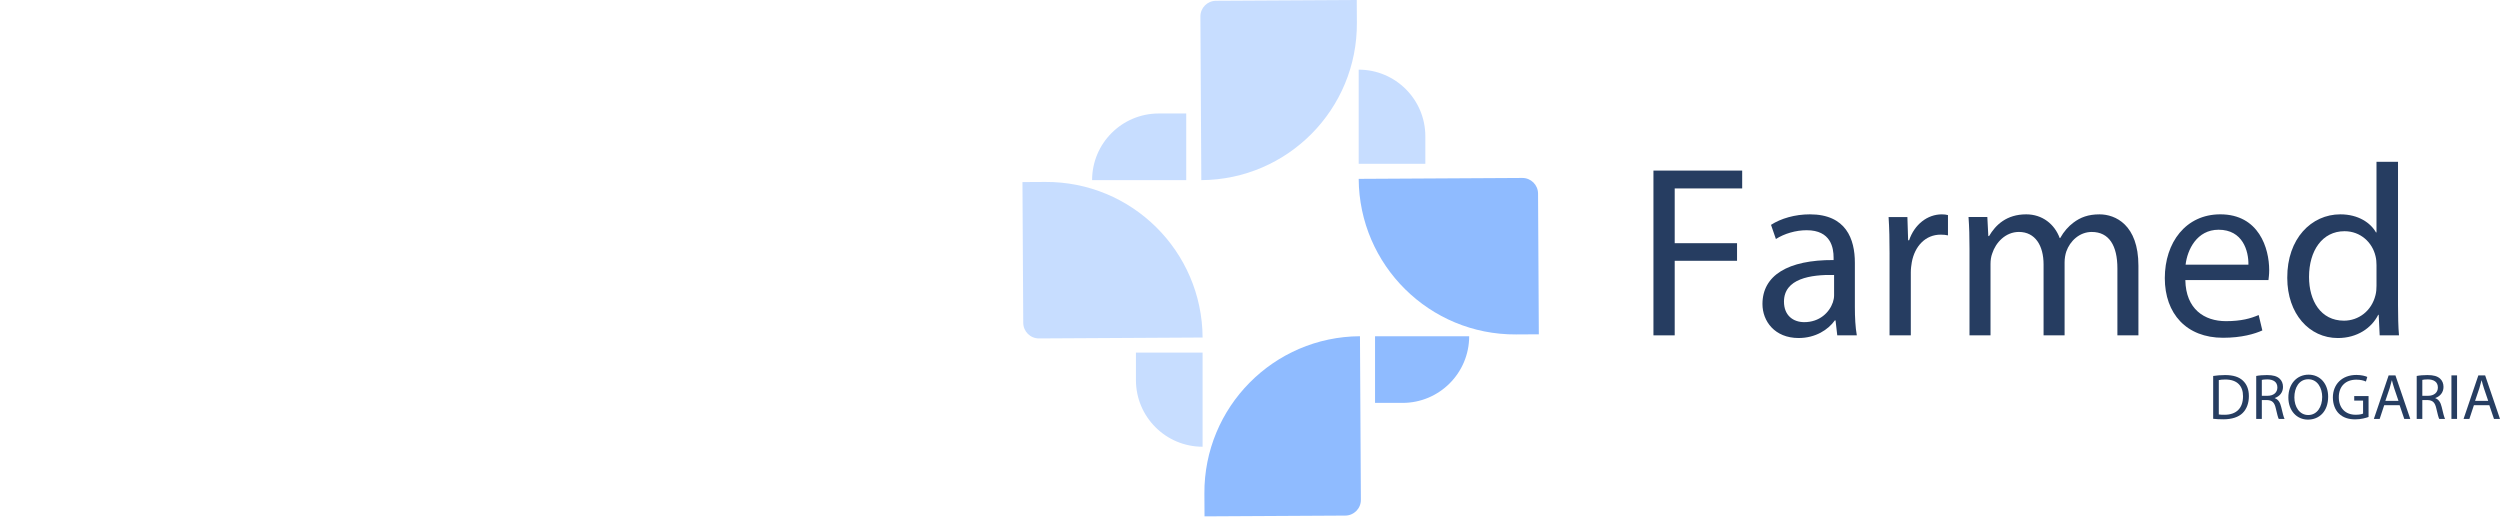
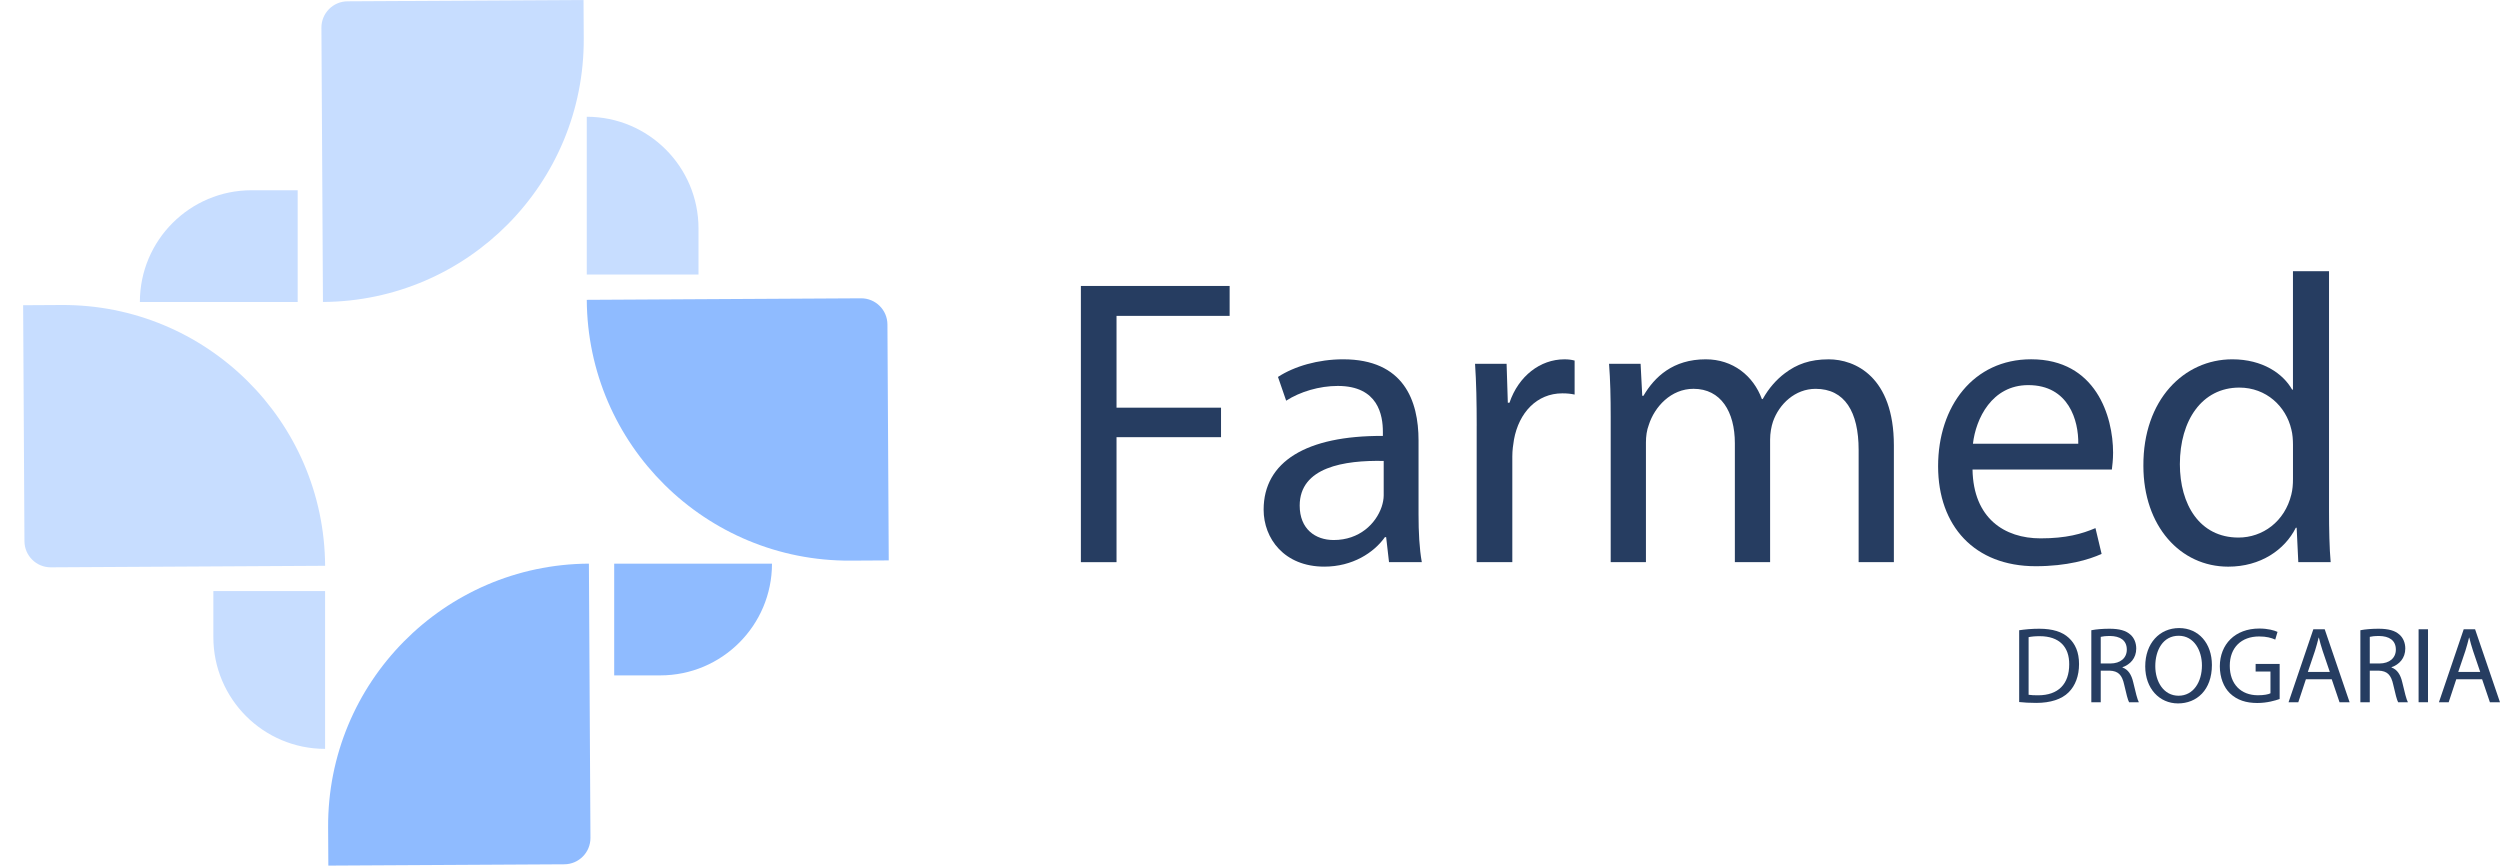
- <svg xmlns="http://www.w3.org/2000/svg" version="1.1" viewBox="0 0 1883.69 389.08">
+ <svg xmlns="http://www.w3.org/2000/svg" version="1.1" viewBox="760 0 1123.69 389.08">
  <defs>
    <style>
      .st0 {
        fill: #263d61;
      }

      .st1 {
        fill: #c7ddff;
      }

      .st2 {
        fill: #cce0ff;
      }

      .st3 {
        fill: #58606e;
      }

      .st4 {
        display: none;
      }

      .st5 {
        fill: #b5d2ff;
      }

      .st6 {
        fill: #8fbbff;
      }
    </style>
  </defs>
  <g id="Backup" class="st4">
    <g>
      <g id="_x3C_Repetição_radial_x3E_">
        <path class="st2" d="M85.68,247.73h5.53c20.92,0,37.9,16.98,37.9,37.9h-39.63c-2.1,0-3.8-1.7-3.8-3.8v-34.1h0Z" transform="translate(-158.68 375.57) rotate(-90.32)" />
        <path class="st2" d="M129.88,244.86h22.81c0,8.91-7.24,16.15-16.15,16.15h-6.66v-16.15h0Z" />
      </g>
      <g id="_x3C_Repetição_radial_x3E_1" data-name="_x3C_Repetição_radial_x3E_">
        <path class="st2" d="M44.56,207.38h5.53c20.92,0,37.9,16.98,37.9,37.9h-39.63c-2.1,0-3.8-1.7-3.8-3.8v-34.1h0Z" transform="translate(-1.26 .37) rotate(-.32)" />
        <path class="st2" d="M68.62,252.15h22.81c0,8.91-7.24,16.15-16.15,16.15h-6.66v-16.15h0Z" transform="translate(340.25 180.2) rotate(90)" />
      </g>
      <g id="_x3C_Repetição_radial_x3E_2" data-name="_x3C_Repetição_radial_x3E_">
        <path class="st2" d="M84.91,166.26h5.53c20.92,0,37.9,16.98,37.9,37.9h-39.63c-2.1,0-3.8-1.7-3.8-3.8v-34.1h0Z" transform="translate(291.24 77.56) rotate(89.68)" />
        <path class="st2" d="M61.33,190.89h22.81c0,8.91-7.24,16.15-16.15,16.15h-6.66v-16.15h0Z" transform="translate(145.47 397.92) rotate(-180)" />
      </g>
      <g id="_x3C_Repetição_radial_x3E_3" data-name="_x3C_Repetição_radial_x3E_">
        <path class="st2" d="M126.03,206.61h5.53c20.92,0,37.9,16.98,37.9,37.9h-39.63c-2.1,0-3.8-1.7-3.8-3.8v-34.1h0Z" transform="translate(296.75 450.29) rotate(179.68)" />
        <path class="st2" d="M122.59,183.6h22.81c0,8.91-7.24,16.15-16.15,16.15h-6.66v-16.15h0Z" transform="translate(-57.68 325.67) rotate(-90)" />
      </g>
    </g>
    <g>
      <g id="_x3C_Repetição_radial_x3E_4" data-name="_x3C_Repetição_radial_x3E_">
        <path class="st2" d="M61.1,227.9h21.36c20.92,0,37.9,16.98,37.9,37.9v13.82h-55.47c-2.1,0-3.8-1.7-3.8-3.8v-47.92h0Z" transform="translate(-162.52 345.91) rotate(-90.32)" />
        <path class="st2" d="M121.41,223.98h31.12v5.89c0,8.91-7.24,16.15-16.15,16.15h-14.98v-22.04h0Z" />
      </g>
      <g id="_x3C_Repetição_radial_x3E_5" data-name="_x3C_Repetição_radial_x3E_">
        <path class="st2" d="M116.15,171.78h21.36c20.92,0,37.9,16.98,37.9,37.9v13.82h-55.47c-2.1,0-3.8-1.7-3.8-3.8v-47.92h0Z" transform="translate(292.67 394.47) rotate(179.68)" />
      </g>
    </g>
    <g id="Logo">
      <g>
        <path class="st3" d="M4.68,298.77h27.76v7.3H13.34v10.97h17.94v7.19H13.34v17.86H4.68v-43.32Z" />
        <path class="st3" d="M62.71,333.61c0,2.21.14,6.16.45,8.48h-7.53c-.25-.98-.44-2.95-.5-3.96-1.36,2.66-4.43,4.53-9.16,4.53-8.09,0-10.96-5.05-10.96-9.99,0-5.89,4.08-10.75,15.43-10.75h3.85v-2.38c0-2.67-.83-4.75-4.67-4.75s-4.72,1.94-5.02,4.35h-8.31c.35-5.17,3.44-10.41,13.47-10.41,7.73,0,12.96,2.66,12.96,10.76v14.11ZM54.57,327.42h-3.98c-5.87,0-6.96,2.39-6.96,4.58s1.33,4.15,4.6,4.15c5.13,0,6.34-3.41,6.34-8.04v-.69Z" />
        <path class="st3" d="M70.8,320.45c0-5.38,0-8.83-.13-11.08h8.37c.17,1.41.23,3.49.23,5.74,1.1-2.75,3.97-6.24,9.9-6.26v8.69c-6.74-.11-9.79,2.17-9.79,9.69v14.87h-8.59v-21.64Z" />
        <path class="st3" d="M93.93,319.51c0-6.46-.06-8.64-.13-10.14h8.31c.17,1.09.25,2.65.29,3.88,1.72-2.62,4.6-4.51,9.08-4.51s7.01,2.21,8.16,5.09c1.45-2.6,4.93-5.09,9.79-5.09,5.54,0,10.43,2.94,10.43,11.4v21.95h-8.42v-20.55c0-2.94-1.06-5.78-4.69-5.78-3.96,0-5.59,2.83-5.59,7.7v18.63h-8.42v-20.81c0-2.95-1.38-5.46-4.72-5.46-3.72,0-5.62,2.29-5.62,8.05v18.22h-8.48v-22.58Z" />
        <path class="st3" d="M154.75,327.67c0,4.02,1.53,8.27,6.39,8.27,3.89,0,5.11-2.42,5.58-3.87h8.42c-1.59,5.43-5.41,10.6-14.26,10.6-10.46,0-14.8-7.13-14.8-16.9,0-8.1,4.06-17.03,15.16-17.03s14.3,7.84,14.3,16.26c0,.45-.06,2.17-.11,2.67h-20.69ZM167.17,322.06c-.13-3.69-1.62-6.87-6.05-6.87-4.88,0-6.09,3.95-6.25,6.87h12.3Z" />
        <path class="st3" d="M210.37,296.12v36.85c0,3.82.06,7.21.13,9.12h-8.37c-.12-.88-.29-2.8-.29-3.86-1.55,2.85-3.99,4.49-9.19,4.49-8.34,0-12.65-6.81-12.65-16.92s5.27-17.06,14.09-17.06c4.87,0,6.97,1.67,7.7,2.98v-15.6h8.59ZM188.78,325.49c0,6.13,2.06,10.26,6.71,10.26,5.61,0,6.69-3.8,6.69-10.19,0-7-1.4-9.8-6.42-9.8-4.23,0-6.97,3.22-6.97,9.74Z" />
      </g>
      <g>
        <path class="st6" d="M85.68,247.73h5.53c20.92,0,37.9,16.98,37.9,37.9h-39.63c-2.1,0-3.8-1.7-3.8-3.8v-34.1h0Z" transform="translate(-158.68 375.57) rotate(-90.32)" />
        <path class="st6" d="M129.88,244.86h22.81c0,8.91-7.24,16.15-16.15,16.15h-6.66v-16.15h0Z" />
        <path class="st6" d="M126.03,206.61h5.53c20.92,0,37.9,16.98,37.9,37.9h-39.63c-2.1,0-3.8-1.7-3.8-3.8v-34.1h0Z" transform="translate(296.75 450.29) rotate(179.68)" />
      </g>
      <g>
        <path class="st5" d="M44.56,207.38h5.53c20.92,0,37.9,16.98,37.9,37.9h-39.63c-2.1,0-3.8-1.7-3.8-3.8v-34.1h0Z" transform="translate(-1.26 .37) rotate(-.32)" />
        <path class="st5" d="M68.62,252.15h22.81c0,8.91-7.24,16.15-16.15,16.15h-6.66v-16.15h0Z" transform="translate(340.25 180.2) rotate(90)" />
        <path class="st5" d="M84.91,166.26h5.53c20.92,0,37.9,16.98,37.9,37.9h-39.63c-2.1,0-3.8-1.7-3.8-3.8v-34.1h0Z" transform="translate(291.24 77.56) rotate(89.68)" />
        <path class="st5" d="M61.33,190.89h22.81c0,8.91-7.24,16.15-16.15,16.15h-6.66v-16.15h0Z" transform="translate(145.47 397.92) rotate(-180)" />
        <path class="st5" d="M122.59,183.6h22.81c0,8.91-7.24,16.15-16.15,16.15h-6.66v-16.15h0Z" transform="translate(-57.68 325.67) rotate(-90)" />
      </g>
    </g>
  </g>
  <g id="Camada_1">
    <g>
      <g>
        <path class="st0" d="M1245.83,128.53h66.86v13.45h-50.84v41.26h46.97v13.26h-46.97v56.18h-16.02v-124.14Z" />
        <path class="st0" d="M1384.33,252.67l-1.29-11.24h-.55c-4.97,7-14.55,13.26-27.26,13.26-18.05,0-27.26-12.71-27.26-25.6,0-21.55,19.16-33.34,53.6-33.15v-1.84c0-7.37-2.03-20.63-20.26-20.63-8.29,0-16.95,2.58-23.21,6.63l-3.68-10.68c7.37-4.79,18.05-7.92,29.29-7.92,27.26,0,33.89,18.6,33.89,36.47v33.34c0,7.74.37,15.29,1.47,21.37h-14.74ZM1381.94,207.18c-17.68-.37-37.76,2.76-37.76,20.08,0,10.5,7,15.47,15.29,15.47,11.6,0,18.97-7.37,21.55-14.92.55-1.66.92-3.5.92-5.16v-15.47Z" />
        <path class="st0" d="M1423.74,191.34c0-10.5-.18-19.52-.74-27.81h14.18l.55,17.5h.74c4.05-11.97,13.81-19.52,24.68-19.52,1.84,0,3.13.18,4.6.55v15.29c-1.66-.37-3.32-.55-5.53-.55-11.42,0-19.52,8.66-21.73,20.81-.37,2.21-.74,4.79-.74,7.55v47.52h-16.02v-61.33Z" />
        <path class="st0" d="M1483.97,187.65c0-9.21-.18-16.76-.74-24.13h14.18l.74,14.37h.55c4.97-8.47,13.26-16.39,28-16.39,12.16,0,21.37,7.37,25.23,17.87h.37c2.76-4.97,6.26-8.84,9.95-11.6,5.34-4.05,11.24-6.26,19.71-6.26,11.79,0,29.29,7.74,29.29,38.68v52.49h-15.84v-50.47c0-17.13-6.26-27.44-19.34-27.44-9.21,0-16.39,6.82-19.16,14.74-.74,2.21-1.29,5.16-1.29,8.1v55.07h-15.84v-53.42c0-14.18-6.26-24.5-18.6-24.5-10.13,0-17.5,8.1-20.08,16.21-.92,2.39-1.29,5.16-1.29,7.92v53.78h-15.84v-65.02Z" />
        <path class="st0" d="M1646.6,211.04c.37,21.92,14.37,30.94,30.58,30.94,11.6,0,18.6-2.03,24.68-4.61l2.76,11.6c-5.71,2.58-15.47,5.53-29.65,5.53-27.44,0-43.84-18.05-43.84-44.94s15.84-48.07,41.81-48.07c29.1,0,36.84,25.6,36.84,42,0,3.32-.37,5.89-.55,7.55h-62.62ZM1694.13,199.44c.18-10.31-4.24-26.34-22.47-26.34-16.39,0-23.58,15.1-24.87,26.34h47.34Z" />
        <path class="st0" d="M1806.84,121.9v107.75c0,7.92.18,16.95.74,23.02h-14.55l-.74-15.47h-.37c-4.97,9.95-15.84,17.5-30.39,17.5-21.55,0-38.13-18.24-38.13-45.31-.18-29.65,18.23-47.89,39.97-47.89,13.63,0,22.84,6.45,26.89,13.63h.37v-53.23h16.21ZM1790.64,199.81c0-2.03-.18-4.79-.74-6.81-2.39-10.32-11.24-18.79-23.39-18.79-16.76,0-26.71,14.74-26.71,34.44,0,18.05,8.84,32.97,26.34,32.97,10.87,0,20.81-7.18,23.76-19.34.55-2.21.74-4.42.74-7v-15.47Z" />
      </g>
      <g>
        <path class="st0" d="M1667.58,283.28c2.58-.39,5.64-.68,9-.68,6.08,0,10.41,1.41,13.28,4.09,2.92,2.68,4.62,6.47,4.62,11.78s-1.65,9.73-4.72,12.75c-3.07,3.07-8.13,4.72-14.5,4.72-3.02,0-5.55-.15-7.69-.39v-32.26ZM1671.81,312.28c1.07.19,2.63.24,4.28.24,9.05,0,13.97-5.06,13.97-13.92.05-7.74-4.33-12.65-13.29-12.65-2.19,0-3.84.19-4.96.44v25.89Z" />
        <path class="st0" d="M1699.99,283.28c2.14-.44,5.21-.68,8.13-.68,4.53,0,7.45.83,9.49,2.68,1.65,1.46,2.58,3.7,2.58,6.23,0,4.33-2.73,7.2-6.18,8.37v.15c2.53.88,4.04,3.21,4.82,6.62,1.07,4.57,1.85,7.74,2.53,9h-4.38c-.54-.92-1.27-3.75-2.19-7.83-.97-4.53-2.73-6.23-6.57-6.38h-3.99v14.21h-4.23v-32.36ZM1704.22,298.22h4.33c4.53,0,7.4-2.48,7.4-6.23,0-4.23-3.07-6.08-7.54-6.13-2.04,0-3.5.2-4.18.39v11.97Z" />
        <path class="st0" d="M1754.2,298.9c0,11.29-6.86,17.27-15.23,17.27s-14.74-6.71-14.74-16.64c0-10.41,6.47-17.23,15.23-17.23s14.74,6.86,14.74,16.59ZM1728.75,299.43c0,7.01,3.79,13.28,10.46,13.28s10.51-6.18,10.51-13.62c0-6.52-3.41-13.33-10.46-13.33s-10.51,6.47-10.51,13.67Z" />
        <path class="st0" d="M1784.66,314.18c-1.9.68-5.64,1.8-10.07,1.8-4.96,0-9.05-1.27-12.26-4.33-2.82-2.72-4.57-7.1-4.57-12.21.05-9.78,6.76-16.93,17.76-16.93,3.8,0,6.76.83,8.17,1.51l-1.02,3.46c-1.75-.78-3.94-1.41-7.25-1.41-7.98,0-13.19,4.96-13.19,13.19s5.01,13.24,12.65,13.24c2.77,0,4.67-.39,5.64-.88v-9.78h-6.67v-3.41h10.8v15.77Z" />
        <path class="st0" d="M1796.44,305.32l-3.41,10.32h-4.38l11.14-32.8h5.11l11.19,32.8h-4.53l-3.5-10.32h-11.63ZM1807.19,302.01l-3.21-9.44c-.73-2.14-1.22-4.09-1.7-5.98h-.1c-.49,1.95-1.02,3.94-1.65,5.94l-3.21,9.49h9.88Z" />
        <path class="st0" d="M1820.92,283.28c2.14-.44,5.21-.68,8.13-.68,4.53,0,7.45.83,9.49,2.68,1.65,1.46,2.58,3.7,2.58,6.23,0,4.33-2.73,7.2-6.18,8.37v.15c2.53.88,4.04,3.21,4.82,6.62,1.07,4.57,1.85,7.74,2.53,9h-4.38c-.54-.92-1.27-3.75-2.19-7.83-.97-4.53-2.73-6.23-6.57-6.38h-3.99v14.21h-4.23v-32.36ZM1825.15,298.22h4.33c4.53,0,7.4-2.48,7.4-6.23,0-4.23-3.07-6.08-7.54-6.13-2.04,0-3.5.2-4.18.39v11.97Z" />
        <path class="st0" d="M1851.33,282.84v32.8h-4.23v-32.8h4.23Z" />
        <path class="st0" d="M1864.03,305.32l-3.41,10.32h-4.38l11.14-32.8h5.11l11.19,32.8h-4.53l-3.5-10.32h-11.63ZM1874.79,302.01l-3.21-9.44c-.73-2.14-1.22-4.09-1.7-5.98h-.1c-.49,1.95-1.02,3.94-1.65,5.94l-3.21,9.49h9.88Z" />
      </g>
    </g>
    <g>
      <g>
        <path class="st6" d="M1024.7,253.35l.69,123.25c.04,6.53-5.23,11.85-11.75,11.88l-106.06.59-.1-17.19c-.36-65.1,52.12-118.17,117.22-118.54h0Z" />
        <path class="st6" d="M1056.77,303.57h-20.71v-50.22h70.93s0,0,0,0c0,27.73-22.48,50.22-50.22,50.22Z" />
        <path class="st6" d="M1023.75,134.77l123.25-.69c6.53-.04,11.85,5.23,11.88,11.75l.59,106.06-17.19.1c-65.1.36-118.17-52.12-118.54-117.22h0Z" />
      </g>
      <g>
        <path class="st1" d="M906.12,254.31l-123.25.69c-6.53.04-11.85-5.23-11.88-11.75l-.59-106.06,17.19-.1c65.1-.36,118.17,52.12,118.54,117.22h0Z" />
        <path class="st1" d="M855.9,286.38v-20.71h50.22v70.93h0c-27.73,0-50.22-22.48-50.22-50.22Z" />
        <path class="st1" d="M905.16,135.72l-.69-123.25c-.04-6.53,5.23-11.85,11.75-11.88l106.06-.59.1,17.19c.36,65.1-52.12,118.17-117.22,118.54h0Z" />
        <path class="st1" d="M873.09,85.51h20.71v50.22h-70.93s0,0,0,0c0-27.73,22.48-50.22,50.22-50.22Z" />
        <path class="st1" d="M1073.96,102.7v20.71h-50.22V52.48h0c27.73,0,50.22,22.48,50.22,50.22Z" />
      </g>
    </g>
  </g>
</svg>
